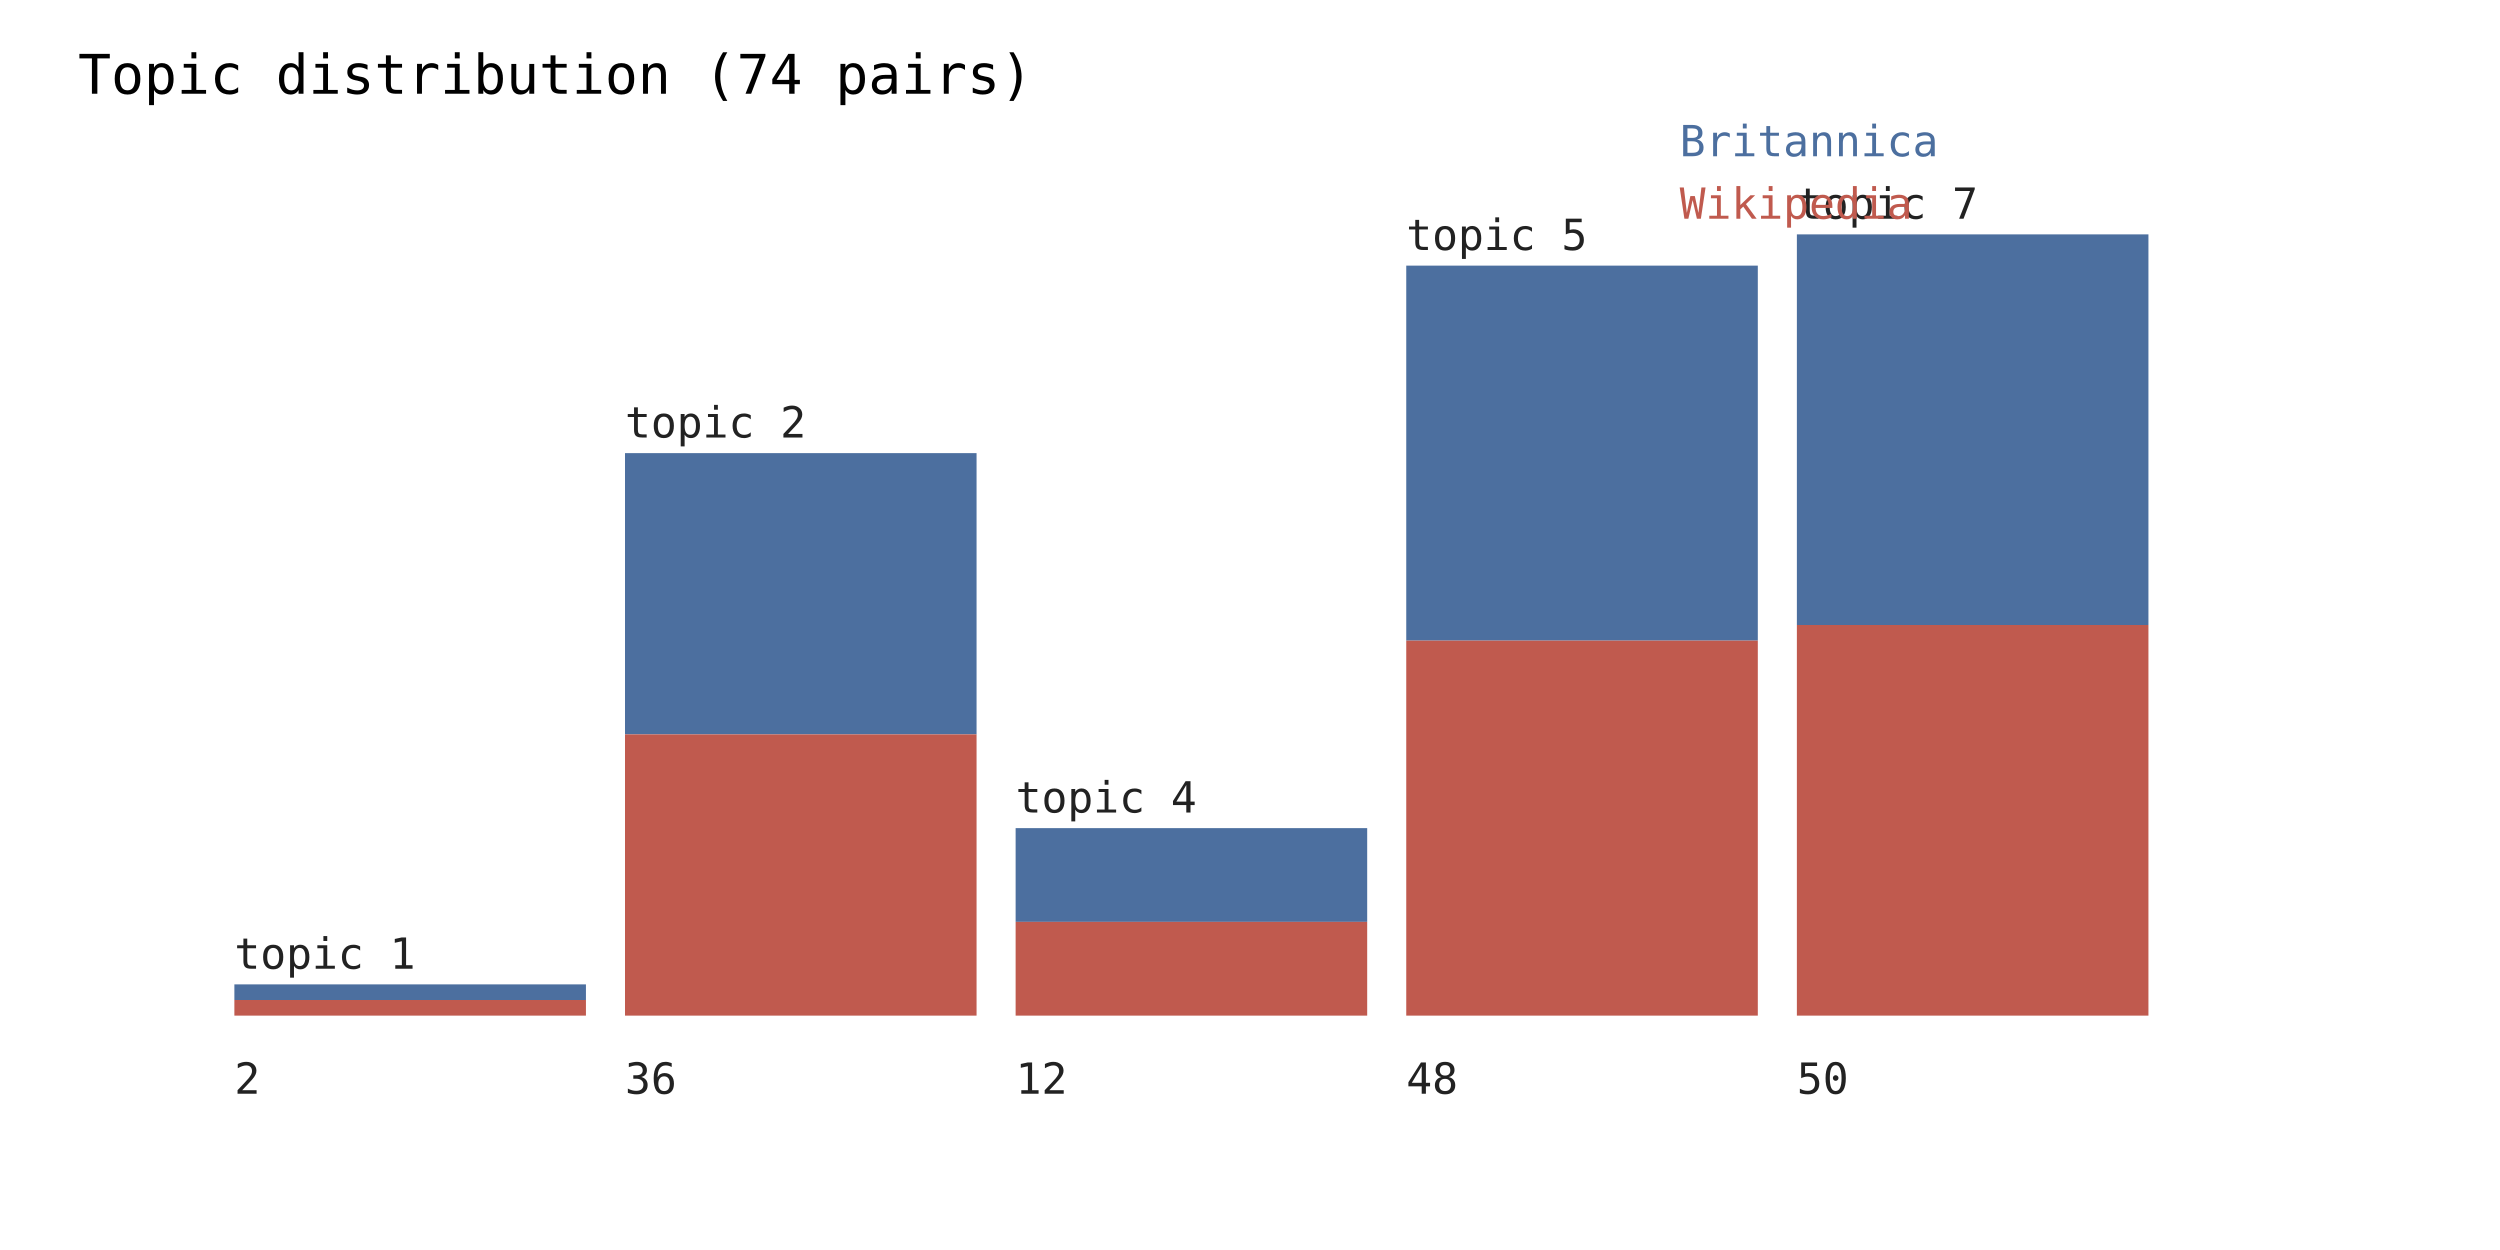
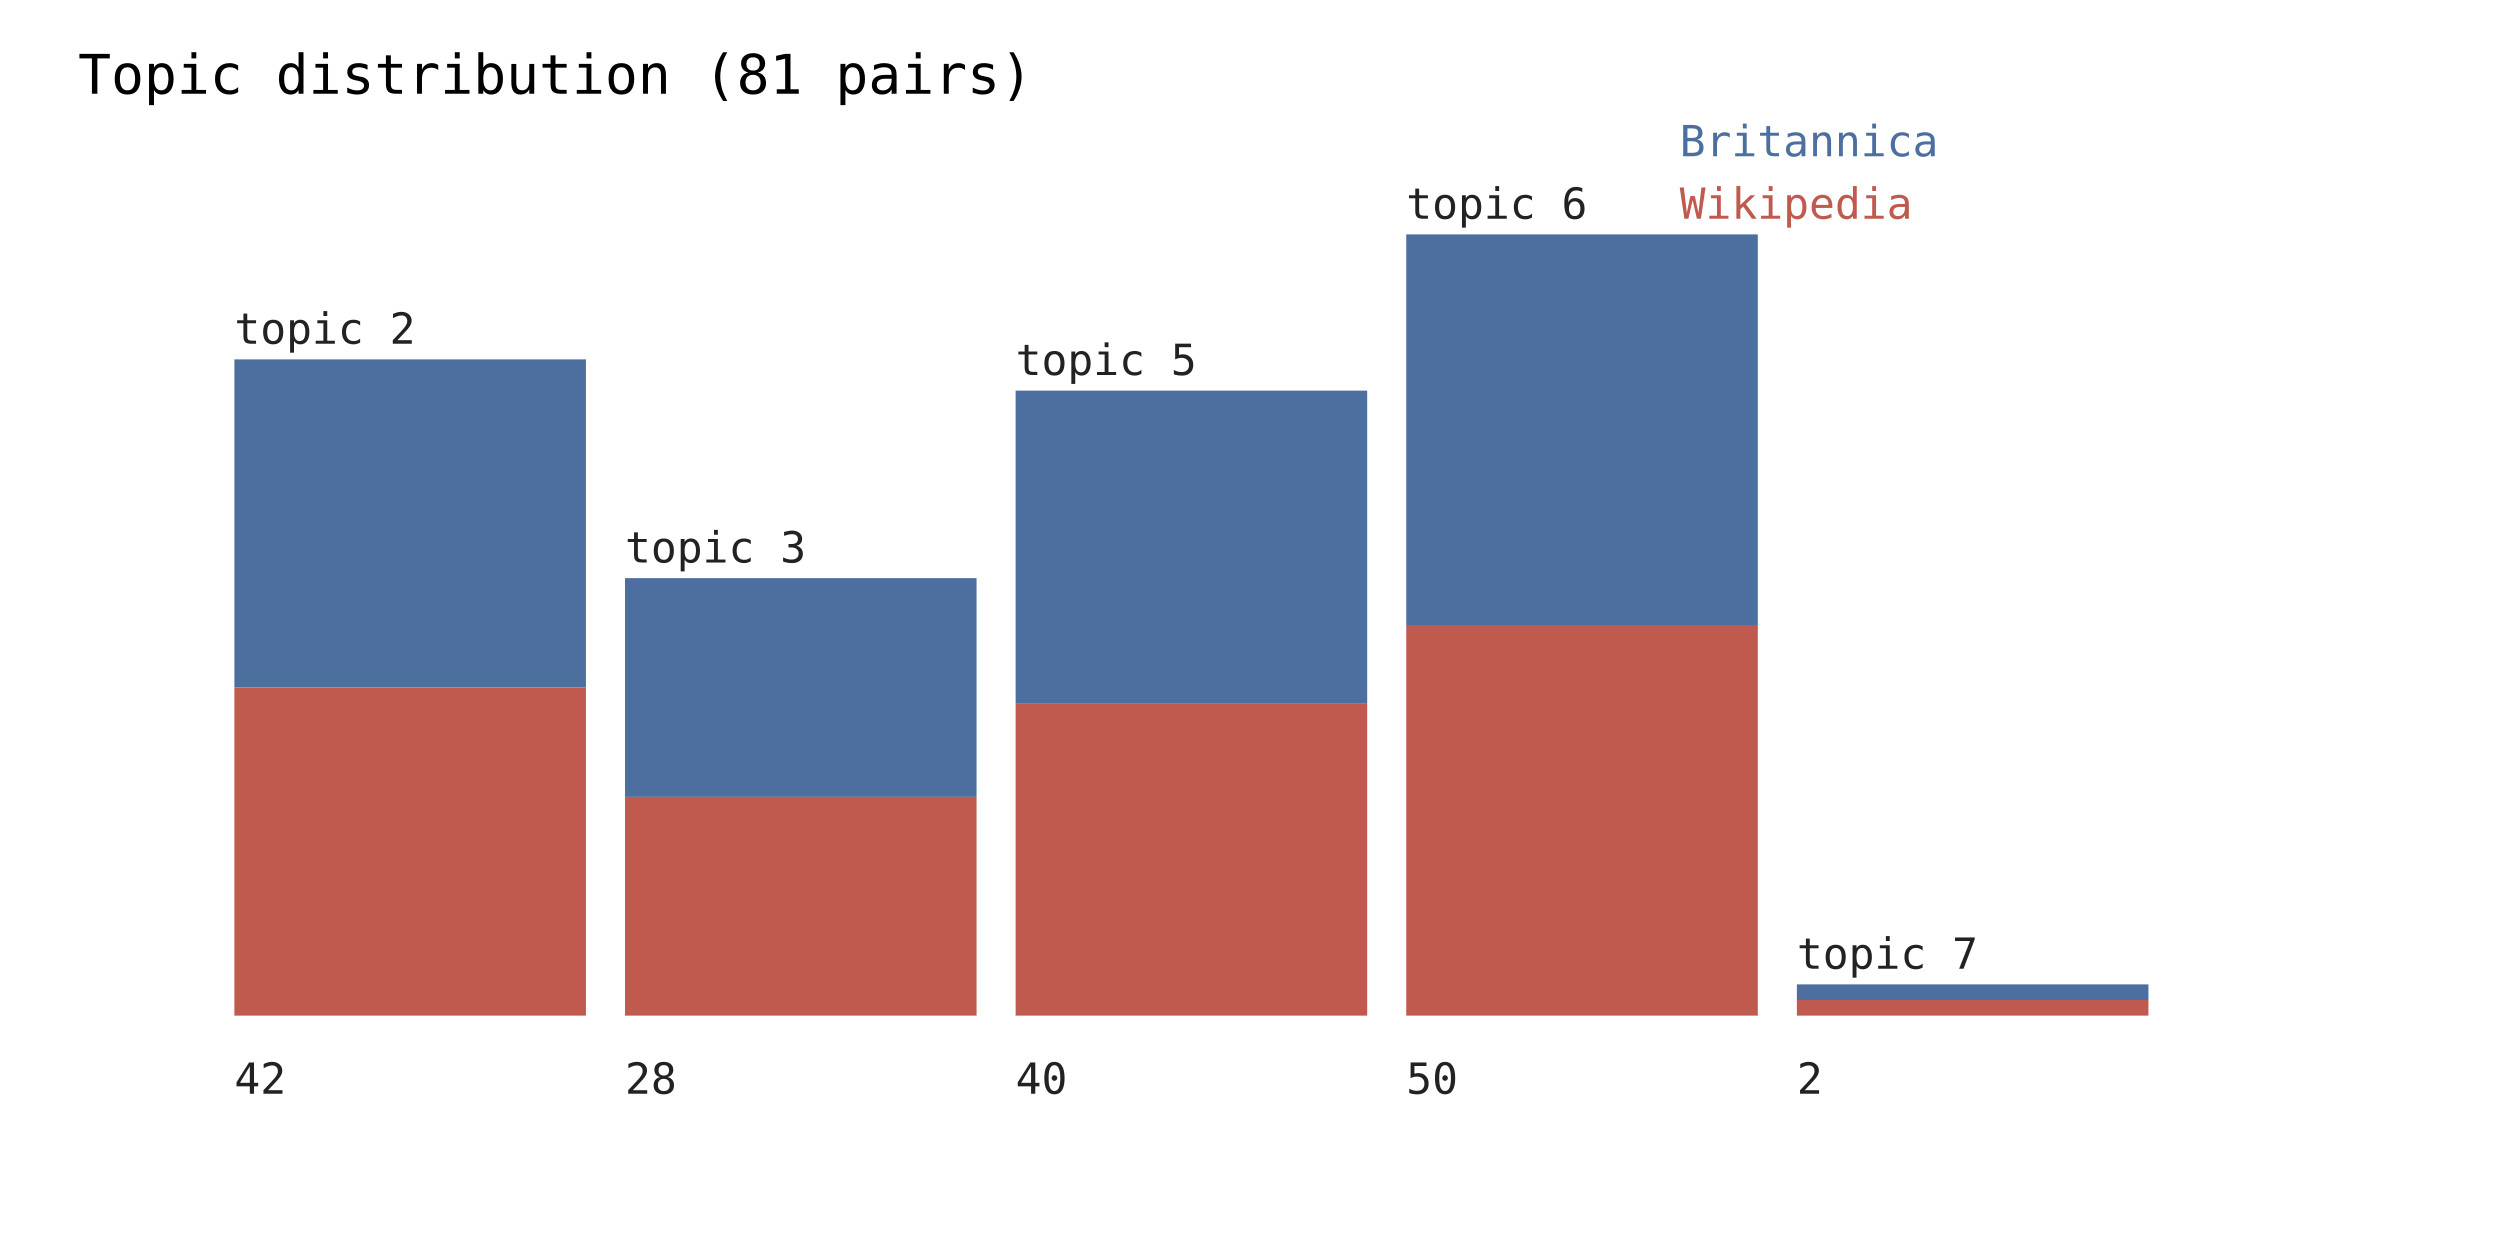
<svg xmlns="http://www.w3.org/2000/svg" width="640" height="320" font-family="monospace" font-size="11">
  <rect width="640" height="320" fill="#ffffff" />
-   <text x="20" y="24" font-size="14">Topic distribution (74 pairs)</text>
-   <rect x="60" y="252" width="90" height="4" fill="#4c6f9f" />
-   <text x="60" y="248" fill="#222">topic 1</text>
-   <text x="60" y="270" fill="#222" />
-   <rect x="60" y="256" width="90" height="4" fill="#c05a4e" />
-   <text x="60" y="280" fill="#222">2</text>
-   <rect x="160" y="116" width="90" height="72" fill="#4c6f9f" />
-   <text x="160" y="112" fill="#222">topic 2</text>
-   <text x="160" y="202" fill="#222" />
-   <rect x="160" y="188" width="90" height="72" fill="#c05a4e" />
-   <text x="160" y="280" fill="#222">36</text>
-   <rect x="260" y="212" width="90" height="24" fill="#4c6f9f" />
-   <text x="260" y="208" fill="#222">topic 4</text>
-   <text x="260" y="250" fill="#222" />
-   <rect x="260" y="236" width="90" height="24" fill="#c05a4e" />
-   <text x="260" y="280" fill="#222">12</text>
-   <rect x="360" y="68" width="90" height="96" fill="#4c6f9f" />
-   <text x="360" y="64" fill="#222">topic 5</text>
-   <text x="360" y="178" fill="#222" />
-   <rect x="360" y="164" width="90" height="96" fill="#c05a4e" />
-   <text x="360" y="280" fill="#222">48</text>
-   <rect x="460" y="60" width="90" height="100" fill="#4c6f9f" />
-   <text x="460" y="56" fill="#222">topic 7</text>
-   <text x="460" y="174" fill="#222" />
-   <rect x="460" y="160" width="90" height="100" fill="#c05a4e" />
-   <text x="460" y="280" fill="#222">50</text>
+   <text x="20" y="24" font-size="14">Topic distribution (81 pairs)</text>
+   <rect x="60" y="92" width="90" height="84" fill="#4c6f9f" />
+   <text x="60" y="88" fill="#222">topic 2</text>
+   <text x="60" y="190" fill="#222" />
+   <rect x="60" y="176" width="90" height="84" fill="#c05a4e" />
+   <text x="60" y="280" fill="#222">42</text>
+   <rect x="160" y="148" width="90" height="56" fill="#4c6f9f" />
+   <text x="160" y="144" fill="#222">topic 3</text>
+   <text x="160" y="218" fill="#222" />
+   <rect x="160" y="204" width="90" height="56" fill="#c05a4e" />
+   <text x="160" y="280" fill="#222">28</text>
+   <rect x="260" y="100" width="90" height="80" fill="#4c6f9f" />
+   <text x="260" y="96" fill="#222">topic 5</text>
+   <text x="260" y="194" fill="#222" />
+   <rect x="260" y="180" width="90" height="80" fill="#c05a4e" />
+   <text x="260" y="280" fill="#222">40</text>
+   <rect x="360" y="60" width="90" height="100" fill="#4c6f9f" />
+   <text x="360" y="56" fill="#222">topic 6</text>
+   <text x="360" y="174" fill="#222" />
+   <rect x="360" y="160" width="90" height="100" fill="#c05a4e" />
+   <text x="360" y="280" fill="#222">50</text>
+   <rect x="460" y="252" width="90" height="4" fill="#4c6f9f" />
+   <text x="460" y="248" fill="#222">topic 7</text>
+   <text x="460" y="270" fill="#222" />
+   <rect x="460" y="256" width="90" height="4" fill="#c05a4e" />
+   <text x="460" y="280" fill="#222">2</text>
  <text x="430" y="40" fill="#4c6f9f">Britannica</text>
  <text x="430" y="56" fill="#c05a4e">Wikipedia</text>
</svg>
